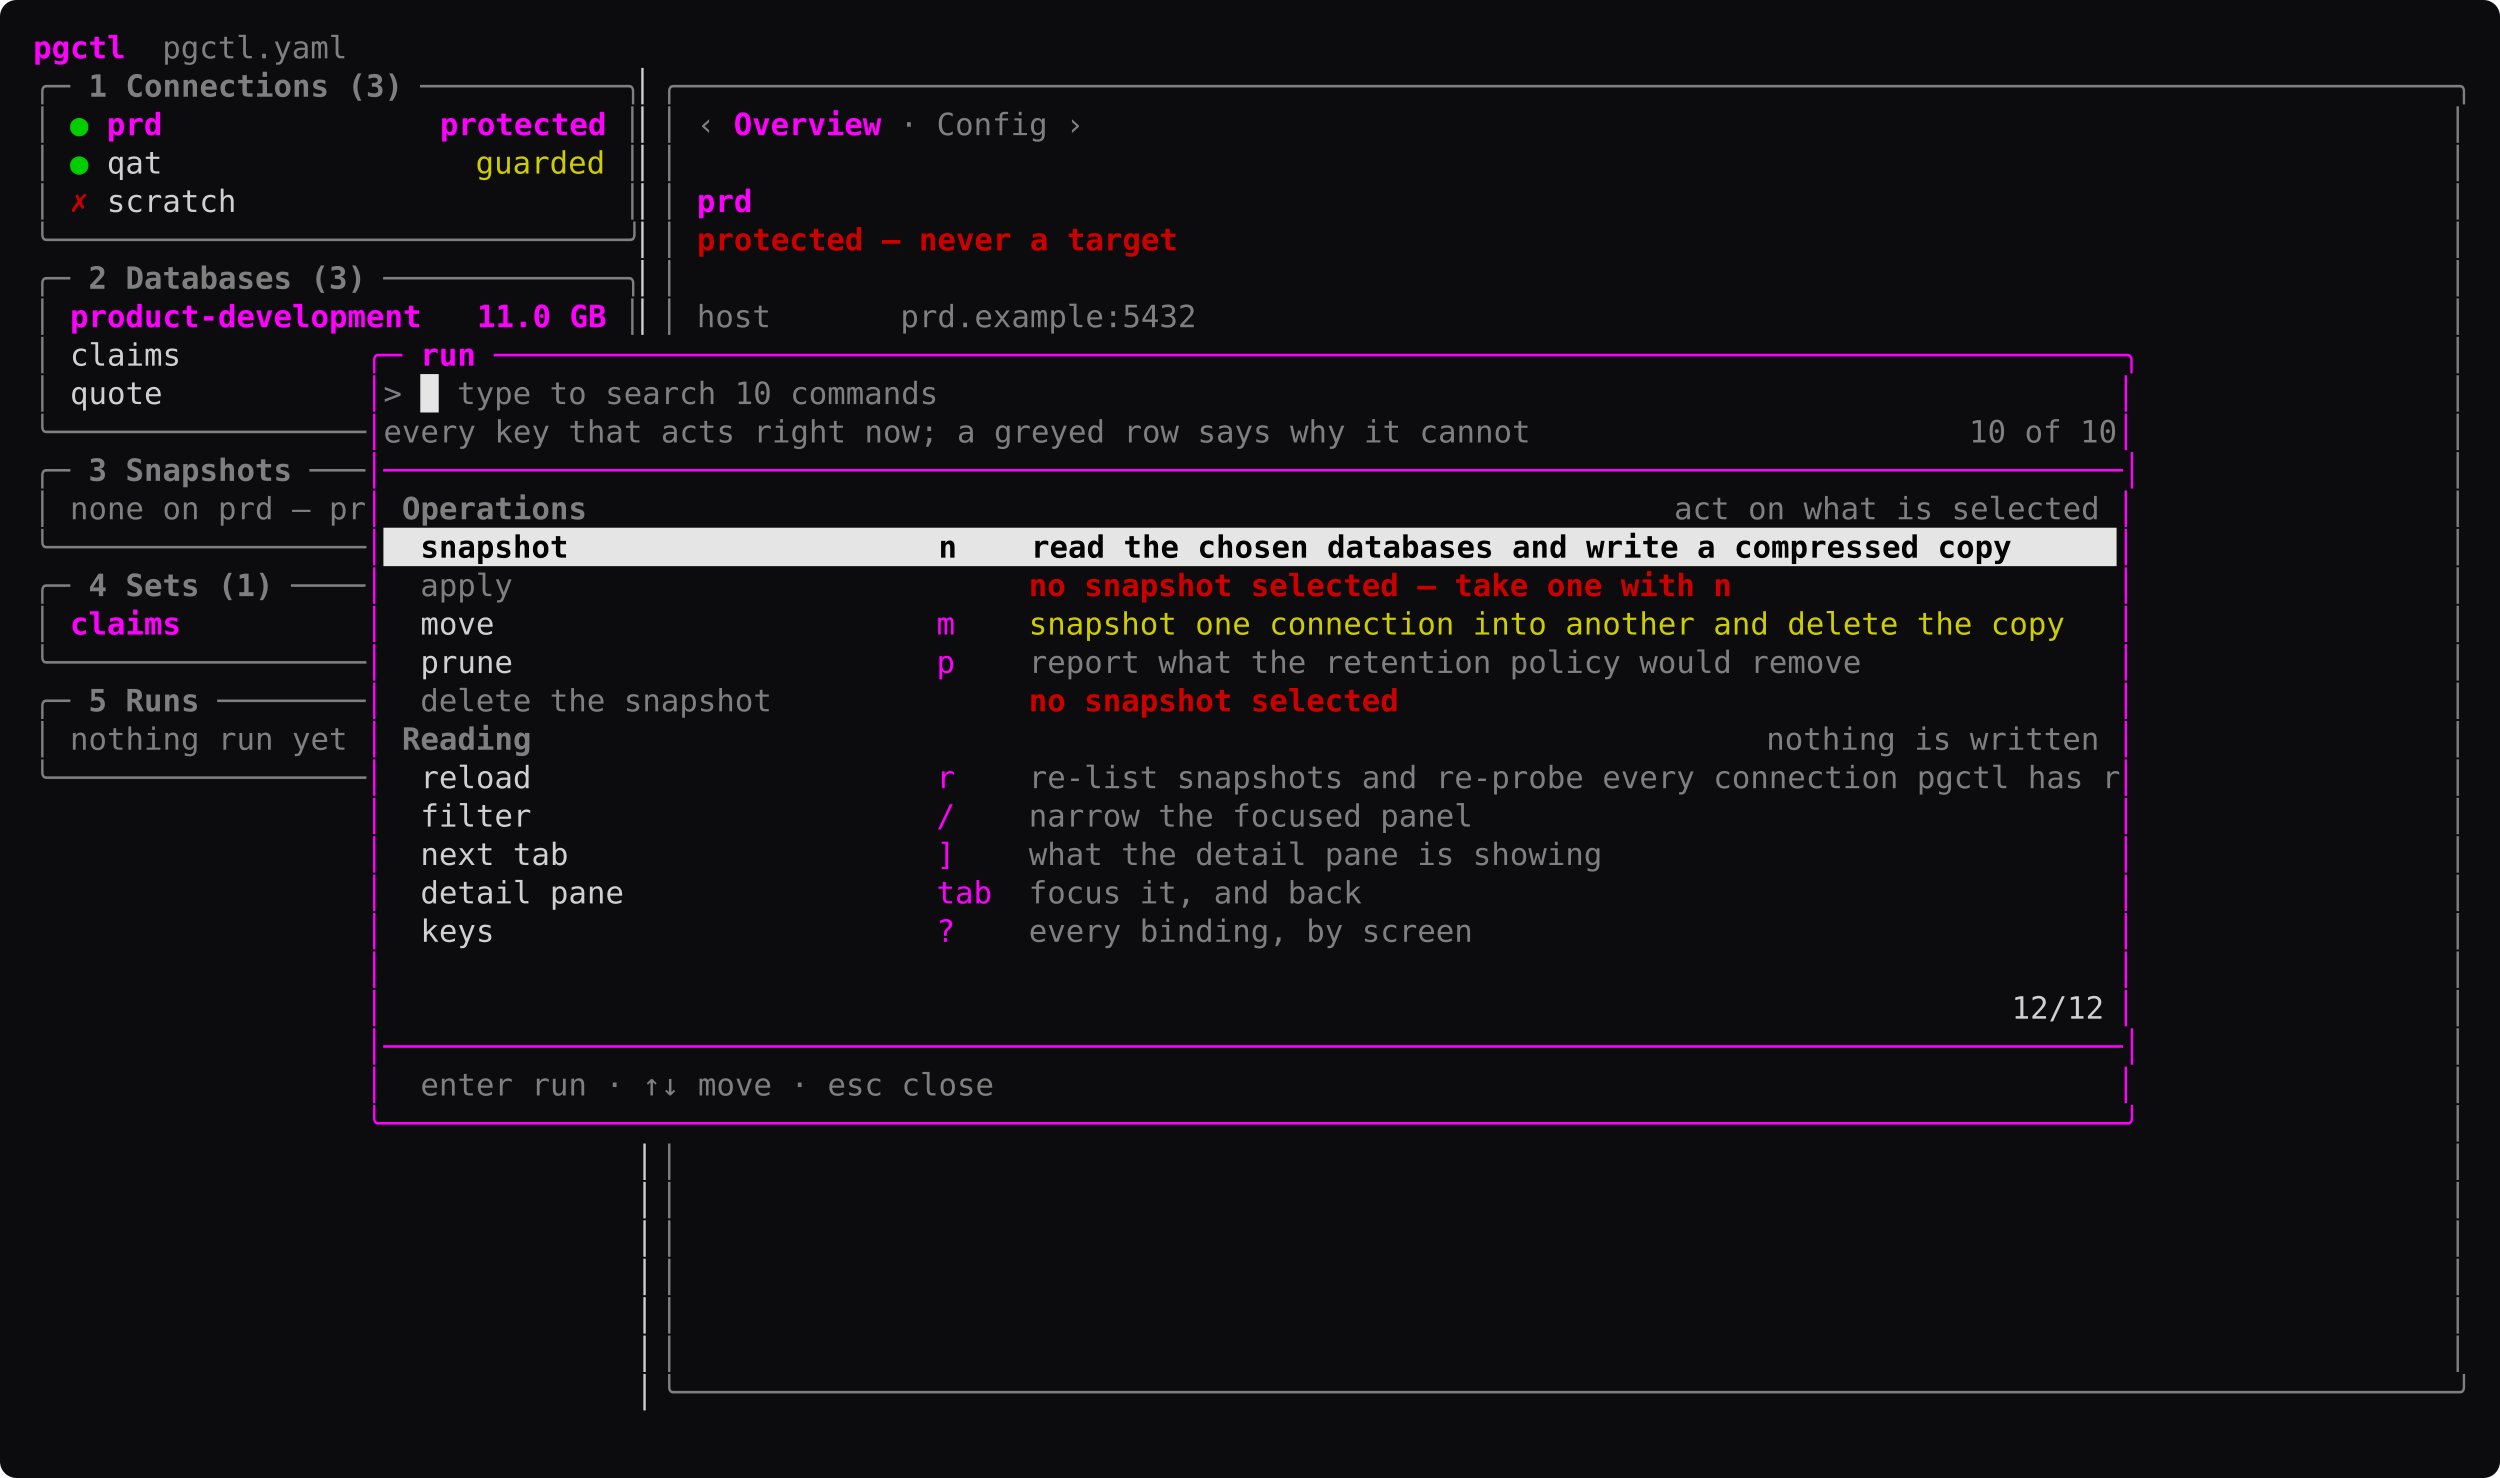
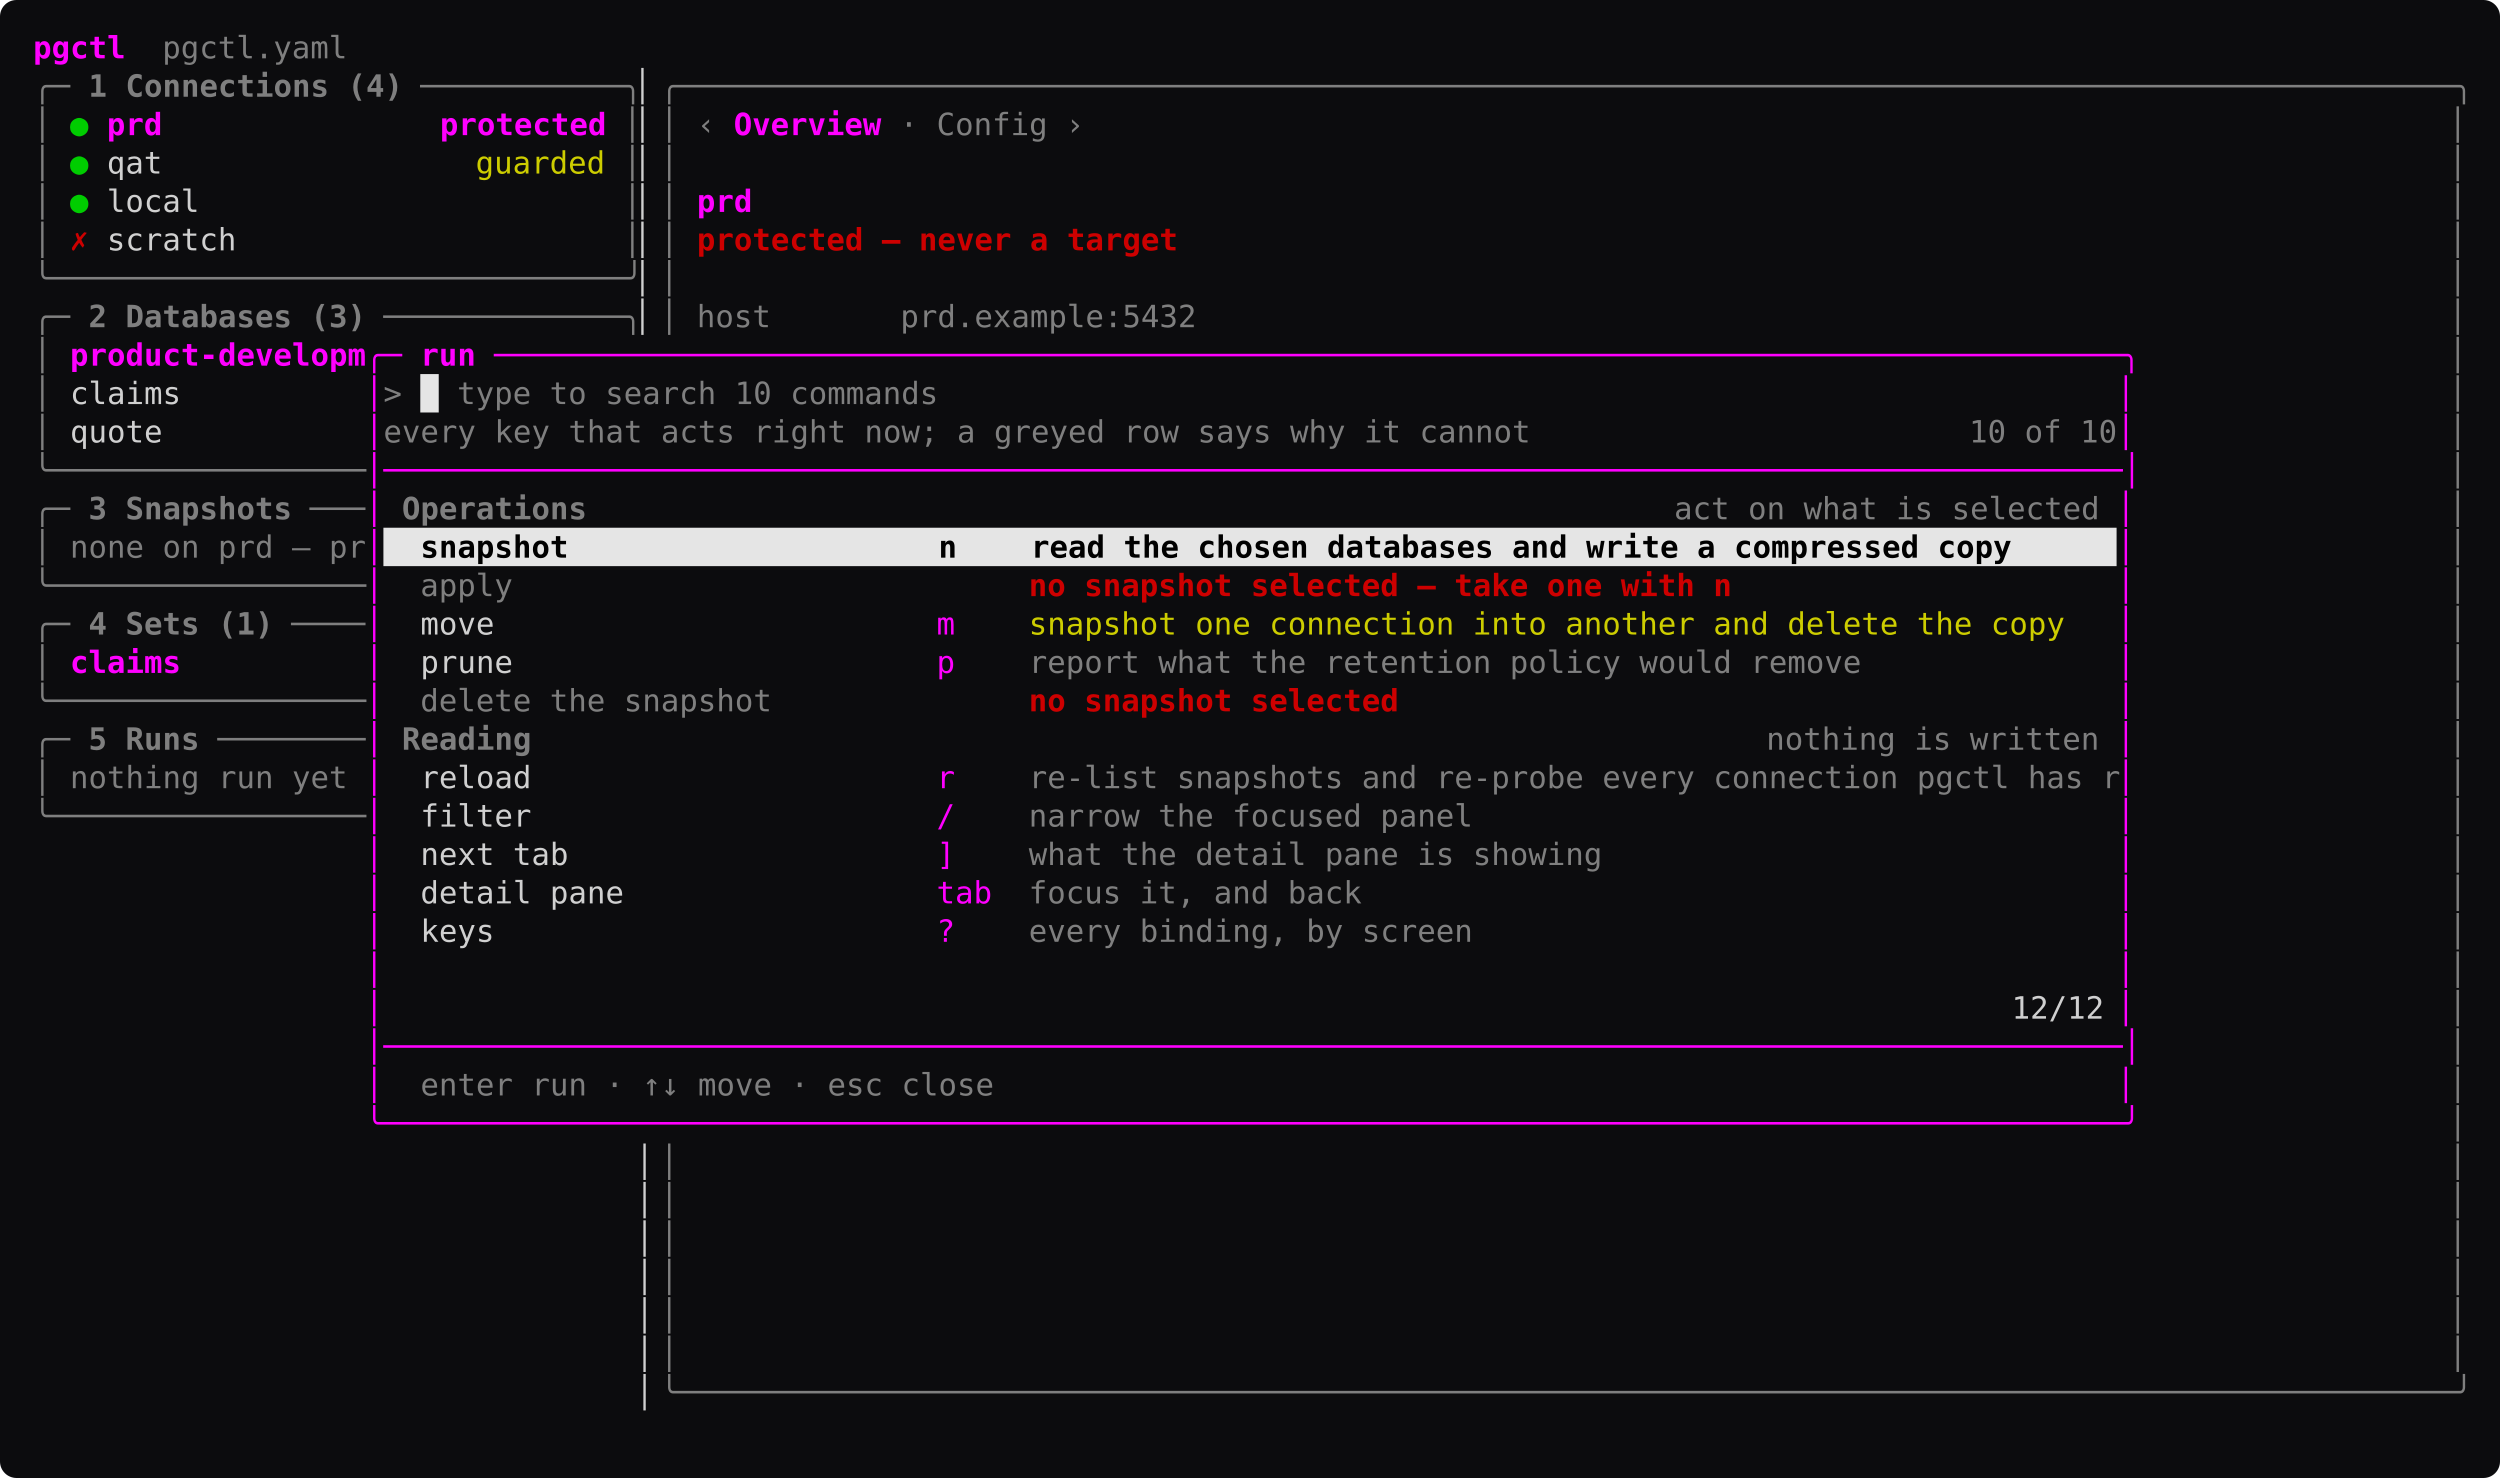
<svg xmlns="http://www.w3.org/2000/svg" width="1057.6" height="625.25" viewBox="0 0 1057.6 625.25" font-family="ui-monospace, 'SF Mono', SFMono-Regular, Menlo, Consolas, 'DejaVu Sans Mono', monospace" font-size="13" role="img">
  <rect width="1057.6" height="625.25" rx="7" fill="#0c0c0e" />
  <rect x="177.8" y="158.25" width="7.8" height="16.25" fill="#e5e5e5" />
  <rect x="162.2" y="223.25" width="733.2" height="16.25" fill="#e5e5e5" />
  <text x="14" y="24.68" textLength="39" lengthAdjust="spacing" fill="#ff00ff" font-weight="600" xml:space="preserve">pgctl</text>
  <text x="53" y="24.68" textLength="93.6" lengthAdjust="spacing" fill="#7f7f7f" xml:space="preserve">  pgctl.yaml</text>
  <text x="14" y="40.92" textLength="15.6" lengthAdjust="spacing" fill="#7f7f7f" xml:space="preserve">╭─</text>
-   <text x="29.6" y="40.92" textLength="140.4" lengthAdjust="spacing" fill="#7f7f7f" font-weight="600" xml:space="preserve"> 1 Connections (3)</text>
+   <text x="29.6" y="40.92" textLength="140.4" lengthAdjust="spacing" fill="#7f7f7f" font-weight="600" xml:space="preserve"> 1 Connections (4)</text>
  <text x="177.8" y="40.92" textLength="93.6" lengthAdjust="spacing" fill="#7f7f7f" xml:space="preserve">───────────╮</text>
  <text x="271.4" y="40.92" textLength="7.8" lengthAdjust="spacing" fill="#d0d0d0" xml:space="preserve">▏</text>
  <text x="279.2" y="40.92" textLength="764.4" lengthAdjust="spacing" fill="#7f7f7f" xml:space="preserve">╭────────────────────────────────────────────────────────────────────────────────────────────────╮</text>
  <text x="14" y="57.17" textLength="7.8" lengthAdjust="spacing" fill="#7f7f7f" xml:space="preserve">│</text>
  <text x="29.6" y="57.17" textLength="7.8" lengthAdjust="spacing" fill="#00cd00" xml:space="preserve">●</text>
  <text x="45.2" y="57.17" textLength="210.6" lengthAdjust="spacing" fill="#ff00ff" font-weight="600" xml:space="preserve">prd               protected</text>
  <text x="263.6" y="57.17" textLength="7.8" lengthAdjust="spacing" fill="#7f7f7f" xml:space="preserve">│</text>
  <text x="271.4" y="57.17" textLength="7.8" lengthAdjust="spacing" fill="#d0d0d0" xml:space="preserve">▏</text>
  <text x="279.2" y="57.17" textLength="7.8" lengthAdjust="spacing" fill="#7f7f7f" xml:space="preserve">│</text>
  <text x="294.8" y="57.17" textLength="7.8" lengthAdjust="spacing" fill="#7f7f7f" xml:space="preserve">‹</text>
  <text x="310.4" y="57.17" textLength="7.8" lengthAdjust="spacing" fill="#ff00ff" font-weight="600" xml:space="preserve">O</text>
  <text x="318.2" y="57.17" textLength="7.8" lengthAdjust="spacing" fill="#ff00ff" font-weight="600" xml:space="preserve">v</text>
  <text x="326" y="57.17" textLength="7.8" lengthAdjust="spacing" fill="#ff00ff" font-weight="600" xml:space="preserve">e</text>
  <text x="333.8" y="57.17" textLength="7.8" lengthAdjust="spacing" fill="#ff00ff" font-weight="600" xml:space="preserve">r</text>
  <text x="341.6" y="57.17" textLength="7.8" lengthAdjust="spacing" fill="#ff00ff" font-weight="600" xml:space="preserve">v</text>
  <text x="349.4" y="57.17" textLength="7.8" lengthAdjust="spacing" fill="#ff00ff" font-weight="600" xml:space="preserve">i</text>
  <text x="357.2" y="57.17" textLength="7.8" lengthAdjust="spacing" fill="#ff00ff" font-weight="600" xml:space="preserve">e</text>
  <text x="365" y="57.17" textLength="7.8" lengthAdjust="spacing" fill="#ff00ff" font-weight="600" xml:space="preserve">w</text>
  <text x="380.6" y="57.17" textLength="7.8" lengthAdjust="spacing" fill="#7f7f7f" xml:space="preserve">·</text>
  <text x="388.4" y="57.17" textLength="54.6" lengthAdjust="spacing" fill="#7f7f7f" xml:space="preserve"> Config</text>
  <text x="450.8" y="57.17" textLength="7.8" lengthAdjust="spacing" fill="#7f7f7f" xml:space="preserve">›</text>
  <text x="1035.8" y="57.17" textLength="7.8" lengthAdjust="spacing" fill="#7f7f7f" xml:space="preserve">│</text>
  <text x="14" y="73.42" textLength="7.8" lengthAdjust="spacing" fill="#7f7f7f" xml:space="preserve">│</text>
  <text x="29.6" y="73.42" textLength="7.8" lengthAdjust="spacing" fill="#00cd00" xml:space="preserve">●</text>
  <text x="45.2" y="73.42" textLength="23.4" lengthAdjust="spacing" fill="#d0d0d0" xml:space="preserve">qat</text>
  <text x="201.2" y="73.42" textLength="54.6" lengthAdjust="spacing" fill="#cdcd00" xml:space="preserve">guarded</text>
  <text x="263.6" y="73.42" textLength="7.8" lengthAdjust="spacing" fill="#7f7f7f" xml:space="preserve">│</text>
  <text x="271.4" y="73.42" textLength="7.8" lengthAdjust="spacing" fill="#d0d0d0" xml:space="preserve">▏</text>
  <text x="279.2" y="73.42" textLength="7.8" lengthAdjust="spacing" fill="#7f7f7f" xml:space="preserve">│</text>
  <text x="1035.8" y="73.42" textLength="7.8" lengthAdjust="spacing" fill="#7f7f7f" xml:space="preserve">│</text>
  <text x="14" y="89.67" textLength="7.8" lengthAdjust="spacing" fill="#7f7f7f" xml:space="preserve">│</text>
-   <text x="29.6" y="89.67" textLength="7.8" lengthAdjust="spacing" fill="#cd0000" font-weight="600" xml:space="preserve">✗</text>
-   <text x="45.2" y="89.67" textLength="54.6" lengthAdjust="spacing" fill="#d0d0d0" xml:space="preserve">scratch</text>
+   <text x="29.6" y="89.67" textLength="7.8" lengthAdjust="spacing" fill="#00cd00" xml:space="preserve">●</text>
+   <text x="45.2" y="89.67" textLength="39" lengthAdjust="spacing" fill="#d0d0d0" xml:space="preserve">local</text>
  <text x="263.6" y="89.67" textLength="7.8" lengthAdjust="spacing" fill="#7f7f7f" xml:space="preserve">│</text>
  <text x="271.4" y="89.67" textLength="7.8" lengthAdjust="spacing" fill="#d0d0d0" xml:space="preserve">▏</text>
  <text x="279.2" y="89.67" textLength="7.8" lengthAdjust="spacing" fill="#7f7f7f" xml:space="preserve">│</text>
  <text x="294.8" y="89.67" textLength="23.4" lengthAdjust="spacing" fill="#ff00ff" font-weight="600" xml:space="preserve">prd</text>
  <text x="1035.8" y="89.67" textLength="7.8" lengthAdjust="spacing" fill="#7f7f7f" xml:space="preserve">│</text>
-   <text x="14" y="105.92" textLength="257.4" lengthAdjust="spacing" fill="#7f7f7f" xml:space="preserve">╰───────────────────────────────╯</text>
+   <text x="14" y="105.92" textLength="7.8" lengthAdjust="spacing" fill="#7f7f7f" xml:space="preserve">│</text>
+   <text x="29.6" y="105.92" textLength="7.8" lengthAdjust="spacing" fill="#cd0000" font-weight="600" xml:space="preserve">✗</text>
+   <text x="45.2" y="105.92" textLength="54.6" lengthAdjust="spacing" fill="#d0d0d0" xml:space="preserve">scratch</text>
+   <text x="263.6" y="105.92" textLength="7.8" lengthAdjust="spacing" fill="#7f7f7f" xml:space="preserve">│</text>
  <text x="271.4" y="105.92" textLength="7.8" lengthAdjust="spacing" fill="#d0d0d0" xml:space="preserve">▏</text>
  <text x="279.2" y="105.92" textLength="7.8" lengthAdjust="spacing" fill="#7f7f7f" xml:space="preserve">│</text>
  <text x="294.8" y="105.92" textLength="202.8" lengthAdjust="spacing" fill="#cd0000" font-weight="600" xml:space="preserve">protected — never a target</text>
  <text x="1035.8" y="105.92" textLength="7.8" lengthAdjust="spacing" fill="#7f7f7f" xml:space="preserve">│</text>
-   <text x="14" y="122.17" textLength="15.6" lengthAdjust="spacing" fill="#7f7f7f" xml:space="preserve">╭─</text>
-   <text x="29.6" y="122.17" textLength="124.8" lengthAdjust="spacing" fill="#7f7f7f" font-weight="600" xml:space="preserve"> 2 Databases (3)</text>
-   <text x="162.2" y="122.17" textLength="109.2" lengthAdjust="spacing" fill="#7f7f7f" xml:space="preserve">─────────────╮</text>
+   <text x="14" y="122.17" textLength="257.4" lengthAdjust="spacing" fill="#7f7f7f" xml:space="preserve">╰───────────────────────────────╯</text>
  <text x="271.4" y="122.17" textLength="7.8" lengthAdjust="spacing" fill="#d0d0d0" xml:space="preserve">▏</text>
  <text x="279.2" y="122.17" textLength="7.8" lengthAdjust="spacing" fill="#7f7f7f" xml:space="preserve">│</text>
  <text x="1035.8" y="122.17" textLength="7.8" lengthAdjust="spacing" fill="#7f7f7f" xml:space="preserve">│</text>
-   <text x="14" y="138.43" textLength="7.8" lengthAdjust="spacing" fill="#7f7f7f" xml:space="preserve">│</text>
-   <text x="29.6" y="138.43" textLength="226.2" lengthAdjust="spacing" fill="#ff00ff" font-weight="600" xml:space="preserve">product-development   11.0 GB</text>
-   <text x="263.6" y="138.43" textLength="7.8" lengthAdjust="spacing" fill="#7f7f7f" xml:space="preserve">│</text>
+   <text x="14" y="138.43" textLength="15.6" lengthAdjust="spacing" fill="#7f7f7f" xml:space="preserve">╭─</text>
+   <text x="29.6" y="138.43" textLength="124.8" lengthAdjust="spacing" fill="#7f7f7f" font-weight="600" xml:space="preserve"> 2 Databases (3)</text>
+   <text x="162.2" y="138.43" textLength="109.2" lengthAdjust="spacing" fill="#7f7f7f" xml:space="preserve">─────────────╮</text>
  <text x="271.4" y="138.43" textLength="7.8" lengthAdjust="spacing" fill="#d0d0d0" xml:space="preserve">▏</text>
  <text x="279.2" y="138.43" textLength="7.8" lengthAdjust="spacing" fill="#7f7f7f" xml:space="preserve">│</text>
  <text x="294.8" y="138.43" textLength="210.6" lengthAdjust="spacing" fill="#7f7f7f" xml:space="preserve">host       prd.example:5432</text>
  <text x="1035.8" y="138.43" textLength="7.8" lengthAdjust="spacing" fill="#7f7f7f" xml:space="preserve">│</text>
  <text x="14" y="154.68" textLength="7.8" lengthAdjust="spacing" fill="#7f7f7f" xml:space="preserve">│</text>
-   <text x="21.8" y="154.68" textLength="54.6" lengthAdjust="spacing" fill="#d0d0d0" xml:space="preserve"> claims</text>
+   <text x="29.6" y="154.68" textLength="124.8" lengthAdjust="spacing" fill="#ff00ff" font-weight="600" xml:space="preserve">product-developm</text>
  <text x="154.4" y="154.68" textLength="15.6" lengthAdjust="spacing" fill="#ff00ff" xml:space="preserve">╭─</text>
  <text x="170" y="154.68" textLength="31.2" lengthAdjust="spacing" fill="#ff00ff" font-weight="600" xml:space="preserve"> run</text>
  <text x="209" y="154.68" textLength="694.2" lengthAdjust="spacing" fill="#ff00ff" xml:space="preserve">────────────────────────────────────────────────────────────────────────────────────────╮</text>
  <text x="1035.8" y="154.68" textLength="7.8" lengthAdjust="spacing" fill="#7f7f7f" xml:space="preserve">│</text>
  <text x="14" y="170.93" textLength="7.8" lengthAdjust="spacing" fill="#7f7f7f" xml:space="preserve">│</text>
-   <text x="21.8" y="170.93" textLength="46.8" lengthAdjust="spacing" fill="#d0d0d0" xml:space="preserve"> quote</text>
+   <text x="21.8" y="170.93" textLength="54.6" lengthAdjust="spacing" fill="#d0d0d0" xml:space="preserve"> claims</text>
  <text x="154.4" y="170.93" textLength="7.8" lengthAdjust="spacing" fill="#ff00ff" xml:space="preserve">│</text>
  <text x="162.2" y="170.93" textLength="7.8" lengthAdjust="spacing" fill="#7f7f7f" xml:space="preserve">&gt;</text>
  <text x="193.4" y="170.93" textLength="202.8" lengthAdjust="spacing" fill="#7f7f7f" xml:space="preserve">type to search 10 commands</text>
  <text x="895.4" y="170.93" textLength="7.8" lengthAdjust="spacing" fill="#ff00ff" xml:space="preserve">│</text>
  <text x="1035.8" y="170.93" textLength="7.8" lengthAdjust="spacing" fill="#7f7f7f" xml:space="preserve">│</text>
-   <text x="14" y="187.18" textLength="140.4" lengthAdjust="spacing" fill="#7f7f7f" xml:space="preserve">╰─────────────────</text>
+   <text x="14" y="187.18" textLength="7.8" lengthAdjust="spacing" fill="#7f7f7f" xml:space="preserve">│</text>
+   <text x="21.8" y="187.18" textLength="46.8" lengthAdjust="spacing" fill="#d0d0d0" xml:space="preserve"> quote</text>
  <text x="154.4" y="187.18" textLength="7.8" lengthAdjust="spacing" fill="#ff00ff" xml:space="preserve">│</text>
  <text x="162.2" y="187.18" textLength="483.6" lengthAdjust="spacing" fill="#7f7f7f" xml:space="preserve">every key that acts right now; a greyed row says why it cannot</text>
  <text x="833" y="187.18" textLength="62.4" lengthAdjust="spacing" fill="#7f7f7f" xml:space="preserve">10 of 10</text>
  <text x="895.4" y="187.18" textLength="7.8" lengthAdjust="spacing" fill="#ff00ff" xml:space="preserve">│</text>
  <text x="1035.8" y="187.18" textLength="7.8" lengthAdjust="spacing" fill="#7f7f7f" xml:space="preserve">│</text>
-   <text x="14" y="203.43" textLength="15.6" lengthAdjust="spacing" fill="#7f7f7f" xml:space="preserve">╭─</text>
-   <text x="29.6" y="203.43" textLength="93.6" lengthAdjust="spacing" fill="#7f7f7f" font-weight="600" xml:space="preserve"> 3 Snapshots</text>
-   <text x="131" y="203.43" textLength="23.4" lengthAdjust="spacing" fill="#7f7f7f" xml:space="preserve">───</text>
+   <text x="14" y="203.43" textLength="140.4" lengthAdjust="spacing" fill="#7f7f7f" xml:space="preserve">╰─────────────────</text>
  <text x="154.4" y="203.43" textLength="748.8" lengthAdjust="spacing" fill="#ff00ff" xml:space="preserve">│──────────────────────────────────────────────────────────────────────────────────────────────│</text>
  <text x="1035.8" y="203.43" textLength="7.8" lengthAdjust="spacing" fill="#7f7f7f" xml:space="preserve">│</text>
-   <text x="14" y="219.68" textLength="7.8" lengthAdjust="spacing" fill="#7f7f7f" xml:space="preserve">│</text>
-   <text x="29.6" y="219.68" textLength="124.8" lengthAdjust="spacing" fill="#7f7f7f" xml:space="preserve">none on prd — pr</text>
+   <text x="14" y="219.68" textLength="15.6" lengthAdjust="spacing" fill="#7f7f7f" xml:space="preserve">╭─</text>
+   <text x="29.6" y="219.68" textLength="93.6" lengthAdjust="spacing" fill="#7f7f7f" font-weight="600" xml:space="preserve"> 3 Snapshots</text>
+   <text x="131" y="219.68" textLength="23.4" lengthAdjust="spacing" fill="#7f7f7f" xml:space="preserve">───</text>
  <text x="154.4" y="219.68" textLength="7.8" lengthAdjust="spacing" fill="#ff00ff" xml:space="preserve">│</text>
  <text x="162.2" y="219.68" textLength="85.8" lengthAdjust="spacing" fill="#7f7f7f" font-weight="600" xml:space="preserve"> Operations</text>
  <text x="708.2" y="219.68" textLength="179.4" lengthAdjust="spacing" fill="#7f7f7f" xml:space="preserve">act on what is selected</text>
  <text x="895.4" y="219.68" textLength="7.8" lengthAdjust="spacing" fill="#ff00ff" xml:space="preserve">│</text>
  <text x="1035.8" y="219.68" textLength="7.8" lengthAdjust="spacing" fill="#7f7f7f" xml:space="preserve">│</text>
-   <text x="14" y="235.93" textLength="140.4" lengthAdjust="spacing" fill="#7f7f7f" xml:space="preserve">╰─────────────────</text>
+   <text x="14" y="235.93" textLength="7.8" lengthAdjust="spacing" fill="#7f7f7f" xml:space="preserve">│</text>
+   <text x="29.6" y="235.93" textLength="124.8" lengthAdjust="spacing" fill="#7f7f7f" xml:space="preserve">none on prd — pr</text>
  <text x="154.4" y="235.93" textLength="7.8" lengthAdjust="spacing" fill="#ff00ff" xml:space="preserve">│</text>
  <text x="162.2" y="235.93" textLength="686.4" lengthAdjust="spacing" fill="#000000" font-weight="600" xml:space="preserve">  snapshot                    n    read the chosen databases and write a compressed copy</text>
  <text x="895.4" y="235.93" textLength="7.8" lengthAdjust="spacing" fill="#ff00ff" xml:space="preserve">│</text>
  <text x="1035.8" y="235.93" textLength="7.8" lengthAdjust="spacing" fill="#7f7f7f" xml:space="preserve">│</text>
-   <text x="14" y="252.18" textLength="15.6" lengthAdjust="spacing" fill="#7f7f7f" xml:space="preserve">╭─</text>
-   <text x="29.6" y="252.18" textLength="85.8" lengthAdjust="spacing" fill="#7f7f7f" font-weight="600" xml:space="preserve"> 4 Sets (1)</text>
-   <text x="123.2" y="252.18" textLength="31.2" lengthAdjust="spacing" fill="#7f7f7f" xml:space="preserve">────</text>
+   <text x="14" y="252.18" textLength="140.4" lengthAdjust="spacing" fill="#7f7f7f" xml:space="preserve">╰─────────────────</text>
  <text x="154.4" y="252.18" textLength="7.8" lengthAdjust="spacing" fill="#ff00ff" xml:space="preserve">│</text>
  <text x="177.8" y="252.18" textLength="39" lengthAdjust="spacing" fill="#7f7f7f" xml:space="preserve">apply</text>
  <text x="435.2" y="252.18" textLength="296.4" lengthAdjust="spacing" fill="#cd0000" font-weight="600" xml:space="preserve">no snapshot selected — take one with n</text>
  <text x="895.4" y="252.18" textLength="7.8" lengthAdjust="spacing" fill="#ff00ff" xml:space="preserve">│</text>
  <text x="1035.8" y="252.18" textLength="7.8" lengthAdjust="spacing" fill="#7f7f7f" xml:space="preserve">│</text>
-   <text x="14" y="268.43" textLength="7.8" lengthAdjust="spacing" fill="#7f7f7f" xml:space="preserve">│</text>
-   <text x="29.6" y="268.43" textLength="46.8" lengthAdjust="spacing" fill="#ff00ff" font-weight="600" xml:space="preserve">claims</text>
+   <text x="14" y="268.43" textLength="15.6" lengthAdjust="spacing" fill="#7f7f7f" xml:space="preserve">╭─</text>
+   <text x="29.6" y="268.43" textLength="85.8" lengthAdjust="spacing" fill="#7f7f7f" font-weight="600" xml:space="preserve"> 4 Sets (1)</text>
+   <text x="123.2" y="268.43" textLength="31.2" lengthAdjust="spacing" fill="#7f7f7f" xml:space="preserve">────</text>
  <text x="154.4" y="268.43" textLength="7.8" lengthAdjust="spacing" fill="#ff00ff" xml:space="preserve">│</text>
  <text x="162.2" y="268.43" textLength="46.8" lengthAdjust="spacing" fill="#d0d0d0" xml:space="preserve">  move</text>
  <text x="396.2" y="268.43" textLength="7.8" lengthAdjust="spacing" fill="#ff00ff" xml:space="preserve">m</text>
  <text x="435.2" y="268.43" textLength="436.8" lengthAdjust="spacing" fill="#cdcd00" xml:space="preserve">snapshot one connection into another and delete the copy</text>
  <text x="895.4" y="268.43" textLength="7.8" lengthAdjust="spacing" fill="#ff00ff" xml:space="preserve">│</text>
  <text x="1035.8" y="268.43" textLength="7.8" lengthAdjust="spacing" fill="#7f7f7f" xml:space="preserve">│</text>
-   <text x="14" y="284.68" textLength="140.4" lengthAdjust="spacing" fill="#7f7f7f" xml:space="preserve">╰─────────────────</text>
+   <text x="14" y="284.68" textLength="7.8" lengthAdjust="spacing" fill="#7f7f7f" xml:space="preserve">│</text>
+   <text x="29.6" y="284.68" textLength="46.8" lengthAdjust="spacing" fill="#ff00ff" font-weight="600" xml:space="preserve">claims</text>
  <text x="154.4" y="284.68" textLength="7.8" lengthAdjust="spacing" fill="#ff00ff" xml:space="preserve">│</text>
  <text x="162.2" y="284.68" textLength="54.6" lengthAdjust="spacing" fill="#d0d0d0" xml:space="preserve">  prune</text>
  <text x="396.2" y="284.68" textLength="7.8" lengthAdjust="spacing" fill="#ff00ff" xml:space="preserve">p</text>
  <text x="435.2" y="284.68" textLength="351" lengthAdjust="spacing" fill="#7f7f7f" xml:space="preserve">report what the retention policy would remove</text>
  <text x="895.4" y="284.68" textLength="7.8" lengthAdjust="spacing" fill="#ff00ff" xml:space="preserve">│</text>
  <text x="1035.8" y="284.68" textLength="7.8" lengthAdjust="spacing" fill="#7f7f7f" xml:space="preserve">│</text>
-   <text x="14" y="300.93" textLength="15.6" lengthAdjust="spacing" fill="#7f7f7f" xml:space="preserve">╭─</text>
-   <text x="29.6" y="300.93" textLength="54.6" lengthAdjust="spacing" fill="#7f7f7f" font-weight="600" xml:space="preserve"> 5 Runs</text>
-   <text x="92" y="300.93" textLength="62.4" lengthAdjust="spacing" fill="#7f7f7f" xml:space="preserve">────────</text>
+   <text x="14" y="300.93" textLength="140.4" lengthAdjust="spacing" fill="#7f7f7f" xml:space="preserve">╰─────────────────</text>
  <text x="154.4" y="300.93" textLength="7.8" lengthAdjust="spacing" fill="#ff00ff" xml:space="preserve">│</text>
  <text x="177.8" y="300.93" textLength="148.2" lengthAdjust="spacing" fill="#7f7f7f" xml:space="preserve">delete the snapshot</text>
  <text x="435.2" y="300.93" textLength="156" lengthAdjust="spacing" fill="#cd0000" font-weight="600" xml:space="preserve">no snapshot selected</text>
  <text x="895.4" y="300.93" textLength="7.8" lengthAdjust="spacing" fill="#ff00ff" xml:space="preserve">│</text>
  <text x="1035.8" y="300.93" textLength="7.8" lengthAdjust="spacing" fill="#7f7f7f" xml:space="preserve">│</text>
-   <text x="14" y="317.18" textLength="7.8" lengthAdjust="spacing" fill="#7f7f7f" xml:space="preserve">│</text>
-   <text x="29.6" y="317.18" textLength="117" lengthAdjust="spacing" fill="#7f7f7f" xml:space="preserve">nothing run yet</text>
+   <text x="14" y="317.18" textLength="15.6" lengthAdjust="spacing" fill="#7f7f7f" xml:space="preserve">╭─</text>
+   <text x="29.6" y="317.18" textLength="54.6" lengthAdjust="spacing" fill="#7f7f7f" font-weight="600" xml:space="preserve"> 5 Runs</text>
+   <text x="92" y="317.18" textLength="62.4" lengthAdjust="spacing" fill="#7f7f7f" xml:space="preserve">────────</text>
  <text x="154.4" y="317.18" textLength="7.8" lengthAdjust="spacing" fill="#ff00ff" xml:space="preserve">│</text>
  <text x="162.2" y="317.18" textLength="62.4" lengthAdjust="spacing" fill="#7f7f7f" font-weight="600" xml:space="preserve"> Reading</text>
  <text x="747.2" y="317.18" textLength="140.4" lengthAdjust="spacing" fill="#7f7f7f" xml:space="preserve">nothing is written</text>
  <text x="895.4" y="317.18" textLength="7.8" lengthAdjust="spacing" fill="#ff00ff" xml:space="preserve">│</text>
  <text x="1035.8" y="317.18" textLength="7.8" lengthAdjust="spacing" fill="#7f7f7f" xml:space="preserve">│</text>
-   <text x="14" y="333.43" textLength="140.4" lengthAdjust="spacing" fill="#7f7f7f" xml:space="preserve">╰─────────────────</text>
+   <text x="14" y="333.43" textLength="7.8" lengthAdjust="spacing" fill="#7f7f7f" xml:space="preserve">│</text>
+   <text x="29.6" y="333.43" textLength="117" lengthAdjust="spacing" fill="#7f7f7f" xml:space="preserve">nothing run yet</text>
  <text x="154.4" y="333.43" textLength="7.8" lengthAdjust="spacing" fill="#ff00ff" xml:space="preserve">│</text>
  <text x="162.2" y="333.43" textLength="62.4" lengthAdjust="spacing" fill="#d0d0d0" xml:space="preserve">  reload</text>
  <text x="396.2" y="333.43" textLength="7.8" lengthAdjust="spacing" fill="#ff00ff" xml:space="preserve">r</text>
  <text x="435.2" y="333.43" textLength="460.2" lengthAdjust="spacing" fill="#7f7f7f" xml:space="preserve">re-list snapshots and re-probe every connection pgctl has r</text>
  <text x="895.4" y="333.43" textLength="7.8" lengthAdjust="spacing" fill="#ff00ff" xml:space="preserve">│</text>
  <text x="1035.8" y="333.43" textLength="7.8" lengthAdjust="spacing" fill="#7f7f7f" xml:space="preserve">│</text>
+   <text x="14" y="349.68" textLength="140.4" lengthAdjust="spacing" fill="#7f7f7f" xml:space="preserve">╰─────────────────</text>
  <text x="154.4" y="349.68" textLength="7.8" lengthAdjust="spacing" fill="#ff00ff" xml:space="preserve">│</text>
  <text x="162.2" y="349.68" textLength="62.4" lengthAdjust="spacing" fill="#d0d0d0" xml:space="preserve">  filter</text>
  <text x="396.2" y="349.68" textLength="7.8" lengthAdjust="spacing" fill="#ff00ff" xml:space="preserve">/</text>
  <text x="435.2" y="349.68" textLength="187.2" lengthAdjust="spacing" fill="#7f7f7f" xml:space="preserve">narrow the focused panel</text>
  <text x="895.4" y="349.68" textLength="7.8" lengthAdjust="spacing" fill="#ff00ff" xml:space="preserve">│</text>
  <text x="1035.8" y="349.68" textLength="7.8" lengthAdjust="spacing" fill="#7f7f7f" xml:space="preserve">│</text>
  <text x="154.4" y="365.93" textLength="7.8" lengthAdjust="spacing" fill="#ff00ff" xml:space="preserve">│</text>
  <text x="162.2" y="365.93" textLength="78" lengthAdjust="spacing" fill="#d0d0d0" xml:space="preserve">  next tab</text>
  <text x="396.2" y="365.93" textLength="7.8" lengthAdjust="spacing" fill="#ff00ff" xml:space="preserve">]</text>
  <text x="435.2" y="365.93" textLength="241.8" lengthAdjust="spacing" fill="#7f7f7f" xml:space="preserve">what the detail pane is showing</text>
  <text x="895.4" y="365.93" textLength="7.8" lengthAdjust="spacing" fill="#ff00ff" xml:space="preserve">│</text>
  <text x="1035.8" y="365.93" textLength="7.8" lengthAdjust="spacing" fill="#7f7f7f" xml:space="preserve">│</text>
  <text x="154.4" y="382.18" textLength="7.8" lengthAdjust="spacing" fill="#ff00ff" xml:space="preserve">│</text>
  <text x="162.2" y="382.18" textLength="101.4" lengthAdjust="spacing" fill="#d0d0d0" xml:space="preserve">  detail pane</text>
  <text x="396.2" y="382.18" textLength="23.4" lengthAdjust="spacing" fill="#ff00ff" xml:space="preserve">tab</text>
  <text x="435.2" y="382.18" textLength="140.4" lengthAdjust="spacing" fill="#7f7f7f" xml:space="preserve">focus it, and back</text>
  <text x="895.4" y="382.18" textLength="7.8" lengthAdjust="spacing" fill="#ff00ff" xml:space="preserve">│</text>
  <text x="1035.8" y="382.18" textLength="7.8" lengthAdjust="spacing" fill="#7f7f7f" xml:space="preserve">│</text>
  <text x="154.4" y="398.43" textLength="7.8" lengthAdjust="spacing" fill="#ff00ff" xml:space="preserve">│</text>
  <text x="162.2" y="398.43" textLength="46.8" lengthAdjust="spacing" fill="#d0d0d0" xml:space="preserve">  keys</text>
  <text x="396.2" y="398.43" textLength="7.8" lengthAdjust="spacing" fill="#ff00ff" xml:space="preserve">?</text>
  <text x="435.2" y="398.43" textLength="187.2" lengthAdjust="spacing" fill="#7f7f7f" xml:space="preserve">every binding, by screen</text>
  <text x="895.4" y="398.43" textLength="7.8" lengthAdjust="spacing" fill="#ff00ff" xml:space="preserve">│</text>
  <text x="1035.8" y="398.43" textLength="7.8" lengthAdjust="spacing" fill="#7f7f7f" xml:space="preserve">│</text>
  <text x="154.4" y="414.68" textLength="7.8" lengthAdjust="spacing" fill="#ff00ff" xml:space="preserve">│</text>
  <text x="895.4" y="414.68" textLength="7.8" lengthAdjust="spacing" fill="#ff00ff" xml:space="preserve">│</text>
  <text x="1035.8" y="414.68" textLength="7.8" lengthAdjust="spacing" fill="#7f7f7f" xml:space="preserve">│</text>
  <text x="154.4" y="430.93" textLength="7.8" lengthAdjust="spacing" fill="#ff00ff" xml:space="preserve">│</text>
  <text x="162.2" y="430.93" textLength="725.4" lengthAdjust="spacing" fill="#d0d0d0" xml:space="preserve">                                                                                        12/12</text>
  <text x="895.4" y="430.93" textLength="7.8" lengthAdjust="spacing" fill="#ff00ff" xml:space="preserve">│</text>
  <text x="1035.8" y="430.93" textLength="7.8" lengthAdjust="spacing" fill="#7f7f7f" xml:space="preserve">│</text>
  <text x="154.4" y="447.18" textLength="748.8" lengthAdjust="spacing" fill="#ff00ff" xml:space="preserve">│──────────────────────────────────────────────────────────────────────────────────────────────│</text>
  <text x="1035.8" y="447.18" textLength="7.8" lengthAdjust="spacing" fill="#7f7f7f" xml:space="preserve">│</text>
  <text x="154.4" y="463.43" textLength="7.8" lengthAdjust="spacing" fill="#ff00ff" xml:space="preserve">│</text>
  <text x="162.2" y="463.43" textLength="257.4" lengthAdjust="spacing" fill="#7f7f7f" xml:space="preserve">  enter run · ↑↓ move · esc close</text>
  <text x="895.4" y="463.43" textLength="7.8" lengthAdjust="spacing" fill="#ff00ff" xml:space="preserve">│</text>
  <text x="1035.8" y="463.43" textLength="7.8" lengthAdjust="spacing" fill="#7f7f7f" xml:space="preserve">│</text>
  <text x="154.4" y="479.68" textLength="748.8" lengthAdjust="spacing" fill="#ff00ff" xml:space="preserve">╰──────────────────────────────────────────────────────────────────────────────────────────────╯</text>
  <text x="1035.8" y="479.68" textLength="7.8" lengthAdjust="spacing" fill="#7f7f7f" xml:space="preserve">│</text>
  <text x="14" y="495.93" textLength="265.2" lengthAdjust="spacing" fill="#d0d0d0" xml:space="preserve">                                 ▏</text>
  <text x="279.2" y="495.93" textLength="7.8" lengthAdjust="spacing" fill="#7f7f7f" xml:space="preserve">│</text>
  <text x="1035.8" y="495.93" textLength="7.8" lengthAdjust="spacing" fill="#7f7f7f" xml:space="preserve">│</text>
  <text x="14" y="512.17" textLength="265.2" lengthAdjust="spacing" fill="#d0d0d0" xml:space="preserve">                                 ▏</text>
  <text x="279.2" y="512.17" textLength="7.8" lengthAdjust="spacing" fill="#7f7f7f" xml:space="preserve">│</text>
  <text x="1035.8" y="512.17" textLength="7.8" lengthAdjust="spacing" fill="#7f7f7f" xml:space="preserve">│</text>
  <text x="14" y="528.42" textLength="265.2" lengthAdjust="spacing" fill="#d0d0d0" xml:space="preserve">                                 ▏</text>
  <text x="279.2" y="528.42" textLength="7.8" lengthAdjust="spacing" fill="#7f7f7f" xml:space="preserve">│</text>
  <text x="1035.8" y="528.42" textLength="7.8" lengthAdjust="spacing" fill="#7f7f7f" xml:space="preserve">│</text>
  <text x="14" y="544.67" textLength="265.2" lengthAdjust="spacing" fill="#d0d0d0" xml:space="preserve">                                 ▏</text>
  <text x="279.2" y="544.67" textLength="7.8" lengthAdjust="spacing" fill="#7f7f7f" xml:space="preserve">│</text>
  <text x="1035.8" y="544.67" textLength="7.8" lengthAdjust="spacing" fill="#7f7f7f" xml:space="preserve">│</text>
  <text x="14" y="560.92" textLength="265.2" lengthAdjust="spacing" fill="#d0d0d0" xml:space="preserve">                                 ▏</text>
  <text x="279.2" y="560.92" textLength="7.8" lengthAdjust="spacing" fill="#7f7f7f" xml:space="preserve">│</text>
  <text x="1035.8" y="560.92" textLength="7.8" lengthAdjust="spacing" fill="#7f7f7f" xml:space="preserve">│</text>
  <text x="14" y="577.17" textLength="265.2" lengthAdjust="spacing" fill="#d0d0d0" xml:space="preserve">                                 ▏</text>
  <text x="279.2" y="577.17" textLength="7.8" lengthAdjust="spacing" fill="#7f7f7f" xml:space="preserve">│</text>
  <text x="1035.8" y="577.17" textLength="7.8" lengthAdjust="spacing" fill="#7f7f7f" xml:space="preserve">│</text>
  <text x="14" y="593.42" textLength="265.2" lengthAdjust="spacing" fill="#d0d0d0" xml:space="preserve">                                 ▏</text>
  <text x="279.2" y="593.42" textLength="764.4" lengthAdjust="spacing" fill="#7f7f7f" xml:space="preserve">╰────────────────────────────────────────────────────────────────────────────────────────────────╯</text>
</svg>
